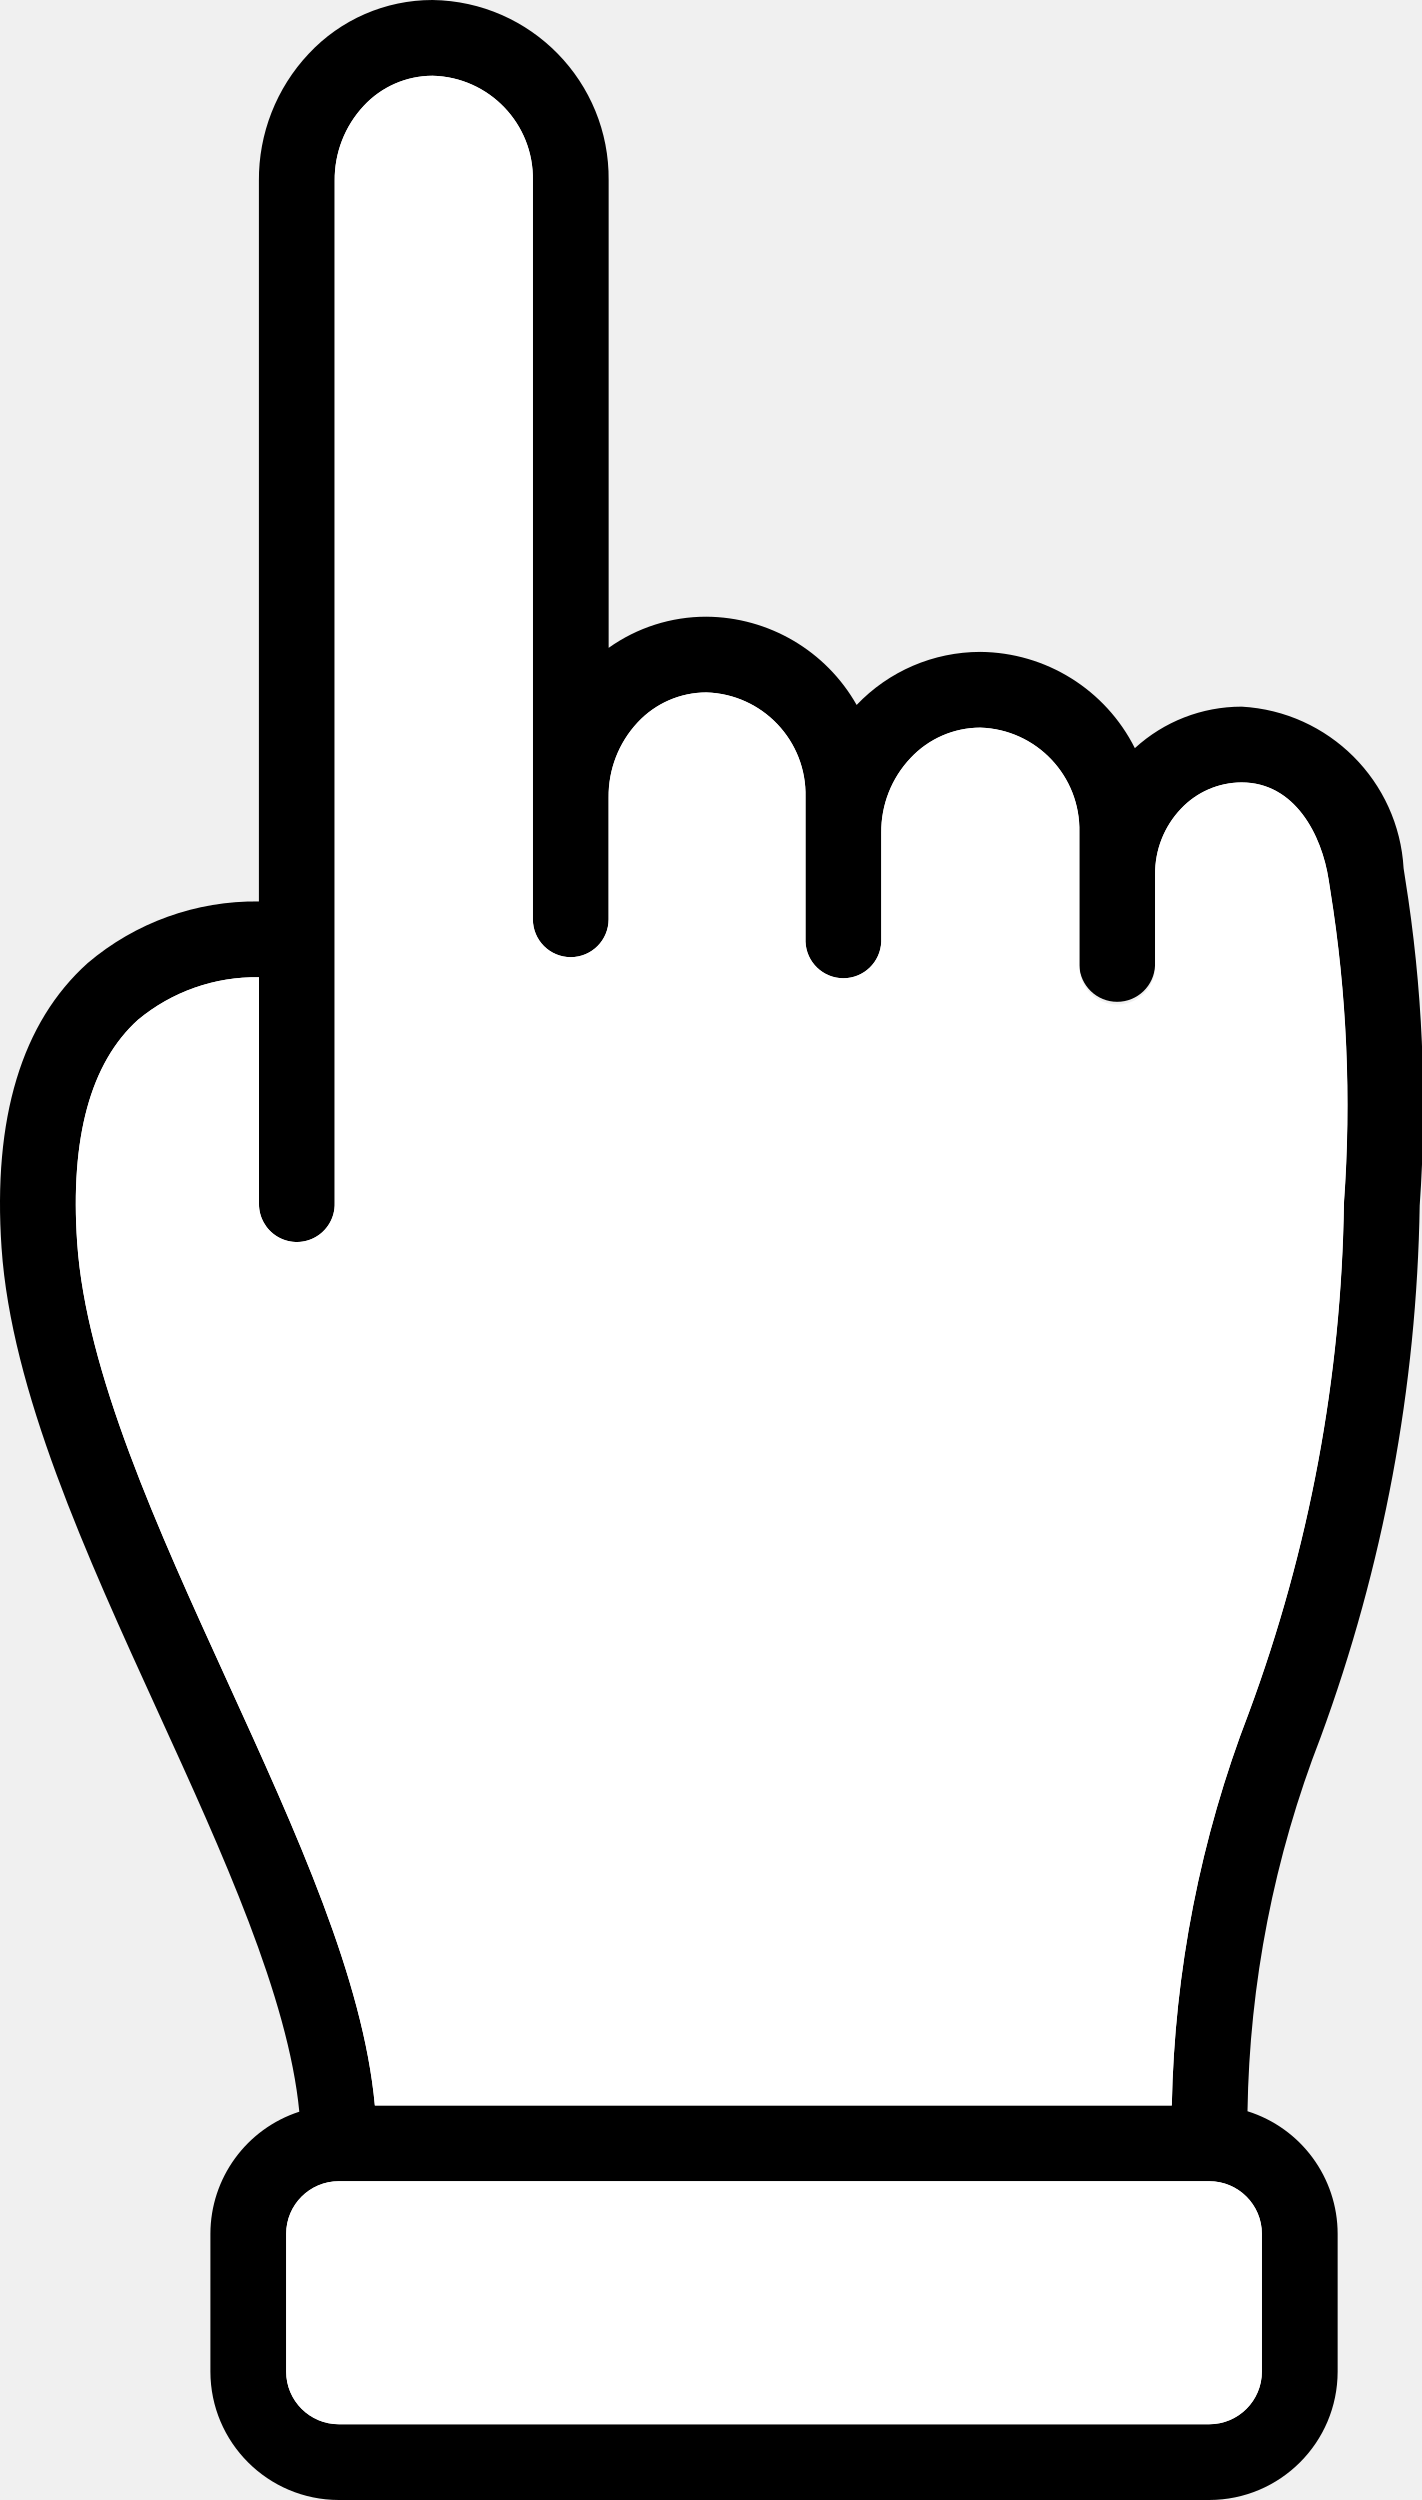
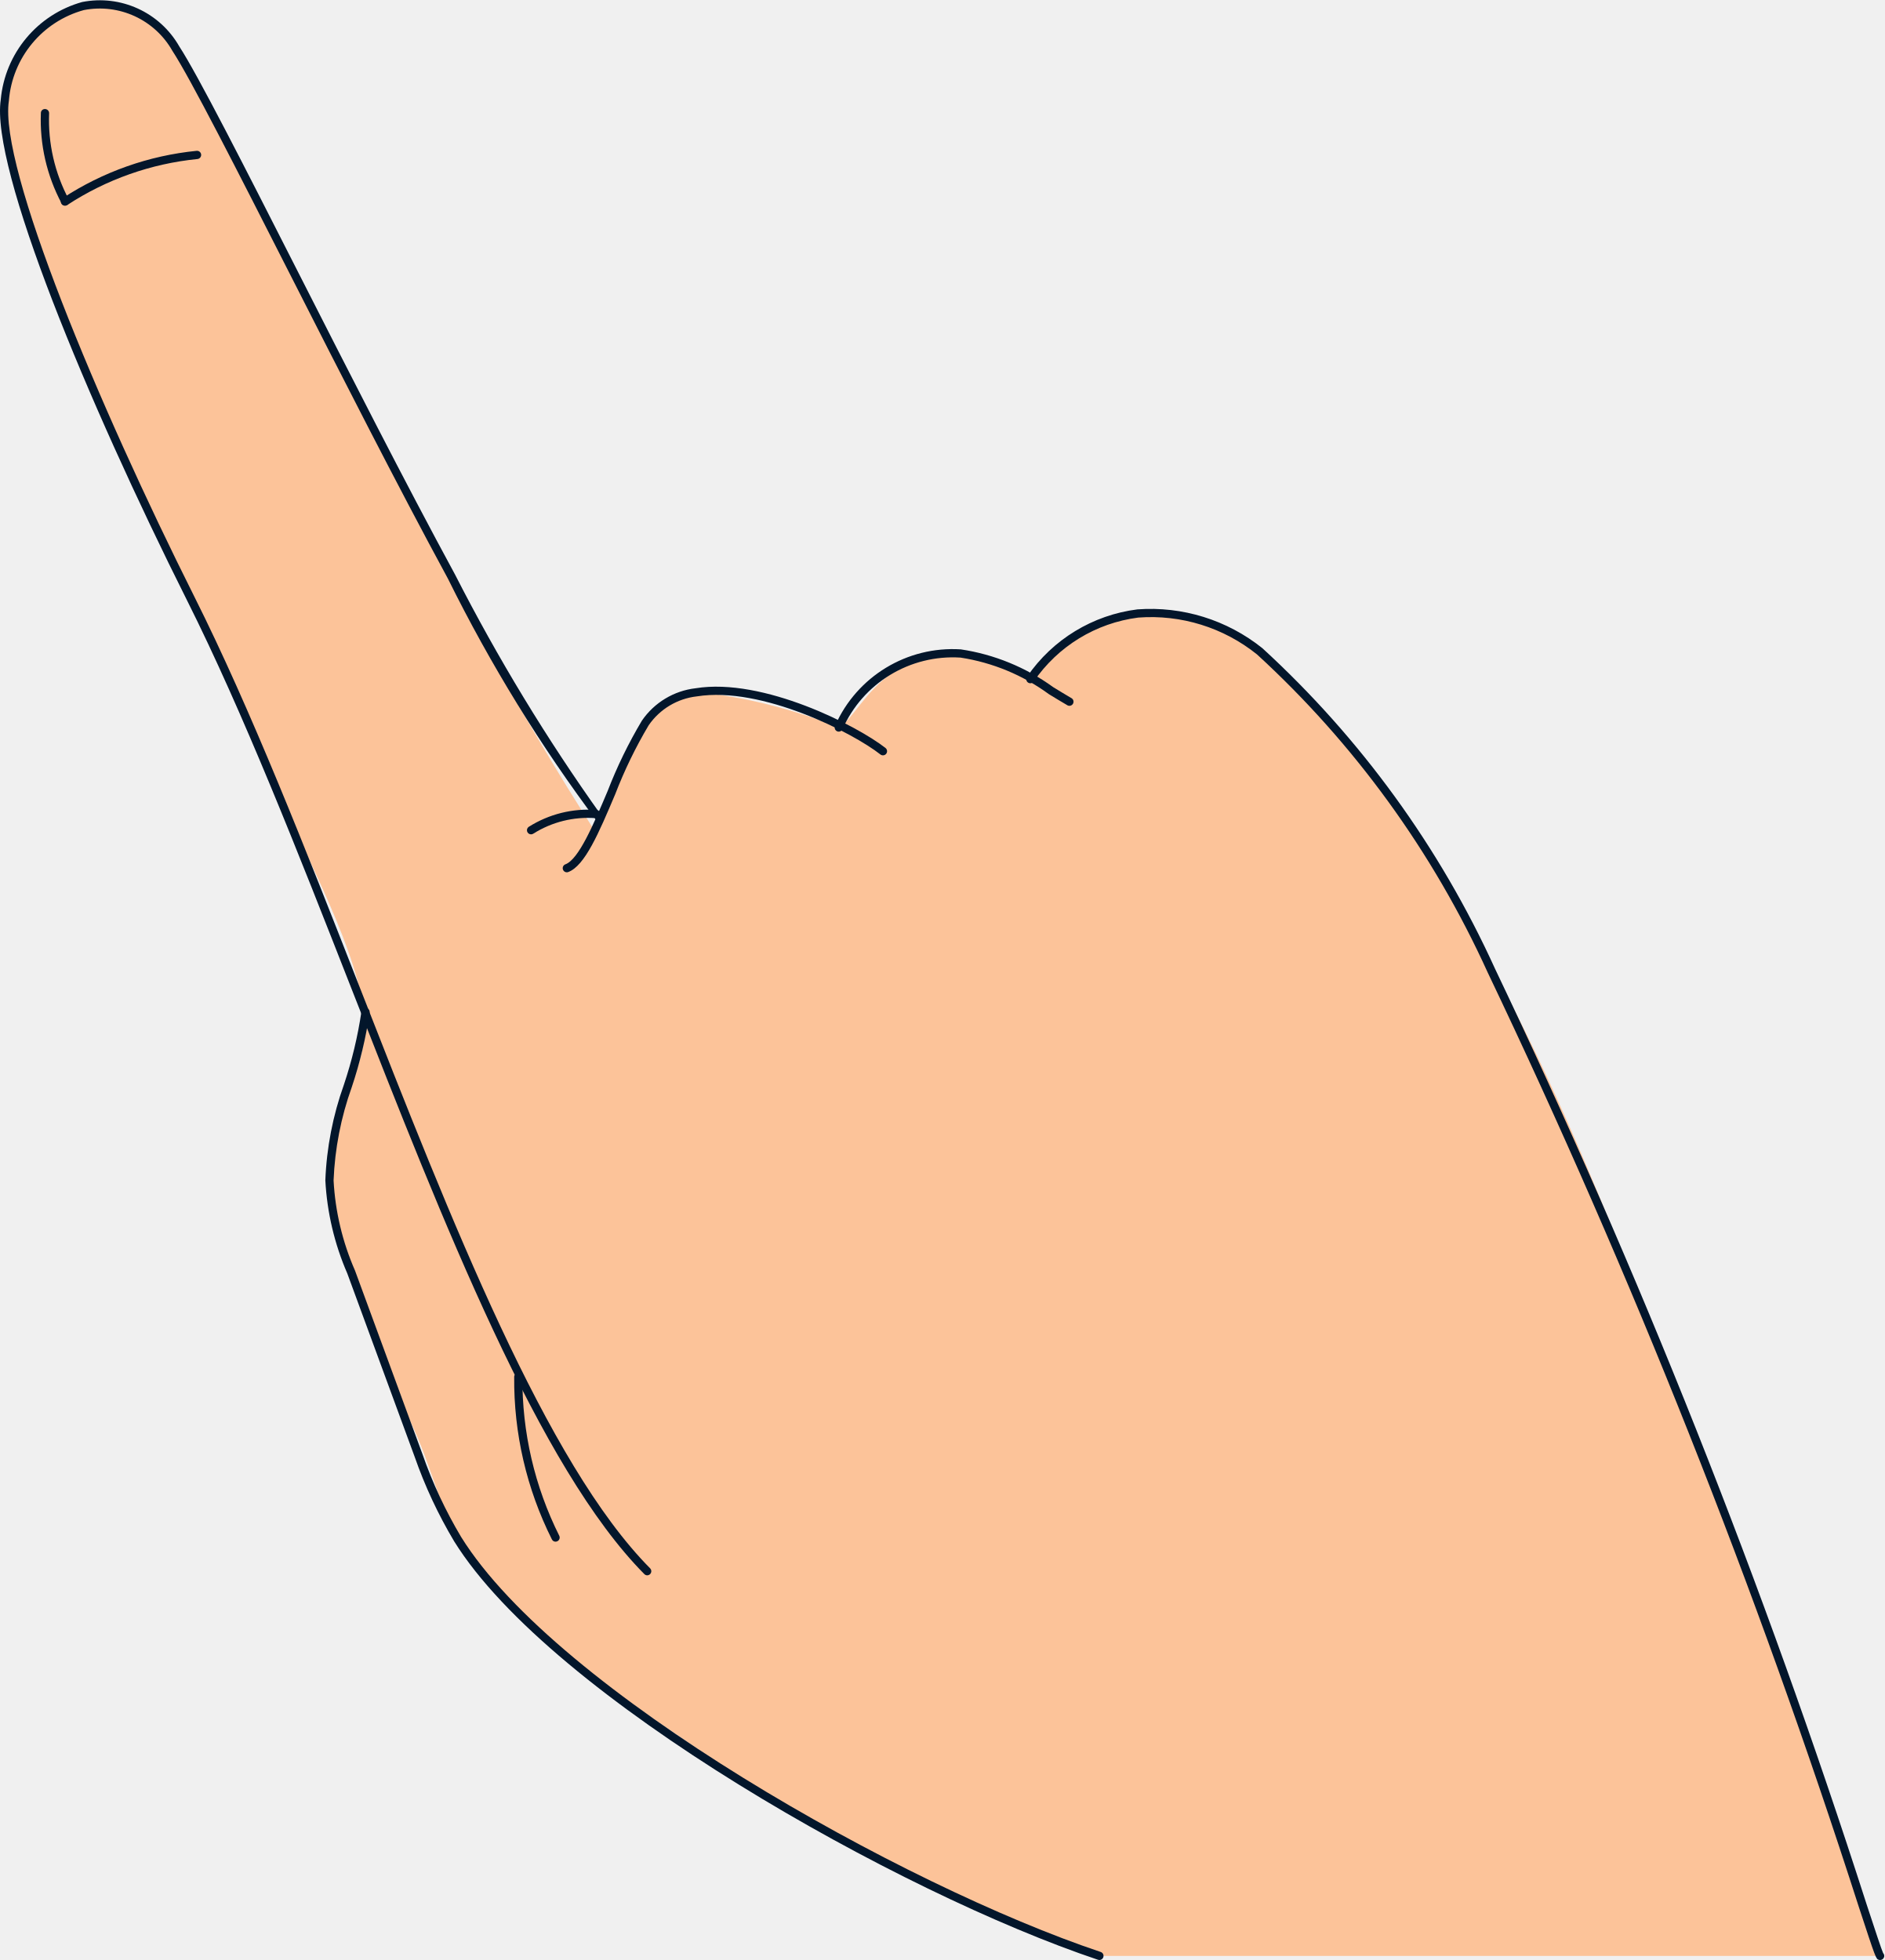
- <svg xmlns="http://www.w3.org/2000/svg" viewBox="0 0 28.439 50">
+ <svg xmlns="http://www.w3.org/2000/svg" viewBox="0 0 48.061 50.001">
  <defs>
-     <style>.a{fill:#fff;}</style>
+     <style>.a{fill:none;}.b{clip-path:url(#a);}.c{fill:#fcc399;}.d{fill:#03162b;}</style>
+     <clipPath id="a" transform="translate(0.0006 0.0008)">
+       <rect class="a" width="48.061" height="50" />
+     </clipPath>
  </defs>
-   <path d="M28.394,24.111a28.586,28.586,0,0,0-.29-6.535l-.032-.209a3.434,3.434,0,0,0-3.238-3.234H24.83a3.16,3.16,0,0,0-2.133.83,3.488,3.488,0,0,0-3.09-1.925h-.004a3.414,3.414,0,0,0-2.47,1.061,3.479,3.479,0,0,0-3.003-1.765h-.004a3.36,3.36,0,0,0-1.953.623V3.609A3.573,3.573,0,0,0,8.651,0h-.004A3.382,3.382,0,0,0,6.173,1.076a3.67,3.67,0,0,0-.995,2.54V18.029a5.181,5.181,0,0,0-3.424,1.232C.434,20.446-.146,22.363.031,24.958c.195,2.854,1.69,6.129,3.136,9.296,1.281,2.804,2.6,5.696,2.819,7.98a2.572,2.572,0,0,0-1.778,2.443v2.755A2.571,2.571,0,0,0,6.776,50H24.185a2.571,2.571,0,0,0,2.568-2.568V44.677a2.573,2.573,0,0,0-1.803-2.452,21.527,21.527,0,0,1,1.462-7.478A32.302,32.302,0,0,0,28.394,24.111ZM25.238,47.432a1.054,1.054,0,0,1-1.053,1.053H6.776a1.054,1.054,0,0,1-1.053-1.053V44.677a1.054,1.054,0,0,1,1.053-1.053H24.185a1.054,1.054,0,0,1,1.053,1.053Zm-1.801-5.323H7.497C7.265,39.582,5.94,36.68,4.545,33.624c-1.389-3.043-2.826-6.19-3.002-8.769-.143-2.099.266-3.599,1.215-4.458a3.687,3.687,0,0,1,2.421-.852v4.538a.758.758,0,0,0,1.096.678l0,0a.758.758,0,0,0,.418-.699V3.615a2.162,2.162,0,0,1,.581-1.498,1.881,1.881,0,0,1,1.374-.602H8.651A2.056,2.056,0,0,1,10.657,3.61V15.949l0,2.437a.757.757,0,0,0,.757.758h0a.758.758,0,0,0,.757-.757l0-2.437h0v-.001a2.162,2.162,0,0,1,.58-1.499,1.881,1.881,0,0,1,1.374-.601h.002a2.045,2.045,0,0,1,1.982,2.095l0,.71v0l0,2.181a.758.758,0,0,0,1.515,0l0-2.181v-.001a2.144,2.144,0,0,1,.589-1.495,1.914,1.914,0,0,1,1.389-.605h.002a2.046,2.046,0,0,1,1.982,2.095l0,.84v1.818a.758.758,0,0,0,1.515,0v-1.819a1.879,1.879,0,0,1,.516-1.31,1.67,1.67,0,0,1,1.212-.528h.002c1.065,0,1.603,1.049,1.741,1.948l.032.21a27.064,27.064,0,0,1,.273,6.249,30.618,30.618,0,0,1-1.902,10.203A23.068,23.068,0,0,0,23.436,42.109Z" />
-   <path class="a" d="M26.574,17.596c-.137-.899-.676-1.948-1.741-1.948h-.002a1.67,1.67,0,0,0-1.212.528,1.879,1.879,0,0,0-.516,1.31v1.819a.758.758,0,1,1-1.515,0v-1.818l0-.84a2.045,2.045,0,0,0-1.982-2.095h-.002a1.914,1.914,0,0,0-1.389.605,2.144,2.144,0,0,0-.589,1.495v.001l0,2.181a.758.758,0,0,1-1.515,0l0-2.181V15.943a2.045,2.045,0,0,0-1.982-2.095h-.002a1.881,1.881,0,0,0-1.374.601,2.162,2.162,0,0,0-.58,1.499v.001l0,2.437a.757.757,0,0,1-.758.757h0a.757.757,0,0,1-.757-.757l0-2.437V3.61A2.056,2.056,0,0,0,8.651,1.515H8.649a1.881,1.881,0,0,0-1.374.602,2.162,2.162,0,0,0-.581,1.498v20.446a.758.758,0,0,1-.418.699l0,0a.757.757,0,0,1-1.096-.678V19.545a3.687,3.687,0,0,0-2.421.852c-.949.859-1.358,2.359-1.215,4.458.176,2.579,1.613,5.726,3.002,8.77C5.94,36.68,7.265,39.582,7.497,42.109H23.436a23.066,23.066,0,0,1,1.541-7.852A30.618,30.618,0,0,0,26.88,24.055a27.058,27.058,0,0,0-.273-6.249Z" />
-   <path class="a" d="M6.776,43.624H24.185a1.053,1.053,0,0,1,1.053,1.053v2.755a1.053,1.053,0,0,1-1.053,1.053H6.776a1.053,1.053,0,0,1-1.053-1.053V44.677A1.053,1.053,0,0,1,6.776,43.624Z" />
+   <g class="b">
+     <path class="c" d="M44.442,39.784c-3.508-8.803-5.085-14.071-9.848-20.546-1.119-1.523-3.383-3.85-4.993-3.579-1.016.171-1.561-.278-3.291,1.542-1.41-.472-2.31-.847-3.523-.053-.706.462-1.053,1.224-1.39,1.412a13.428,13.428,0,0,0-3.397-.884c-1.598.107-2.097,1.645-2.834,3.514C11.35,15.261,8.202,8.169,5.702,3.516A10.792,10.792,0,0,0,3.995.744C2.034-.968.041,1.07.107,3.085A11.8,11.8,0,0,0,.971,6.456c1.681,4.348,4.306,9.656,6.111,13.758.657,1.493,2.13,4.178,2.213,5.806.073,1.44-.816,2.03-.85,3.47-.05,2.085,1.054,4.816,1.98,6.687.689,1.39.758,2.497,1.702,3.73,1.532,2.001,4.269,3.755,6.354,5.171a52.05,52.05,0,0,0,9.562,4.818H47.958C47.321,47.593,45.528,42.506,44.442,39.784Z" transform="translate(0.0006 0.0008)" />
+     <path class="d" d="M16.509,40.187a.105.105,0,0,1-.074-.031c-2.678-2.701-5.111-8.911-7.463-14.917C7.612,21.77,6.207,18.184,4.776,15.327,2.217,10.219-.246,4.284.019,2.538A2.853,2.853,0,0,1,2.094.051a2.332,2.332,0,0,1,2.477,1.13c.472.724,1.657,3.054,3.028,5.752,1.282,2.521,2.734,5.378,4.009,7.727a48.697,48.697,0,0,0,3.734,6.147.107.107,0,0,1,.027.025.105.105,0,0,1-.018.147.108.108,0,0,1-.087.02,39.654,39.654,0,0,1-3.84-6.239c-1.276-2.352-2.729-5.21-4.011-7.732C6.044,4.335,4.862,2.009,4.396,1.295A2.129,2.129,0,0,0,2.139.256,2.613,2.613,0,0,0,.226,2.57c-.257,1.691,2.275,7.75,4.737,12.663,1.436,2.865,2.843,6.457,4.203,9.93,2.345,5.986,4.769,12.176,7.417,14.846a.105.105,0,0,1-.075.178Z" transform="translate(0.0006 0.0008)" />
+     <path class="d" d="M14.456,22.252a.105.105,0,0,1-.036-.203c.34-.125.716-1.012,1.078-1.869a11.809,11.809,0,0,1,.874-1.796,1.93,1.93,0,0,1,1.371-.827c1.721-.278,4.129.962,4.843,1.524a.105.105,0,1,1-.13.165c-.693-.546-3.024-1.747-4.68-1.482a1.728,1.728,0,0,0-1.23.736,11.633,11.633,0,0,0-.855,1.762c-.415.981-.774,1.828-1.199,1.984A.104.104,0,0,1,14.456,22.252Z" transform="translate(0.0006 0.0008)" />
+     <path class="d" d="M47.954,50a.106.106,0,0,1-.029-.004c-.076-.021-.076-.021-.514-1.355A191.359,191.359,0,0,0,37.944,24.803a25.085,25.085,0,0,0-5.882-8.109,4.317,4.317,0,0,0-3.029-.94,3.816,3.816,0,0,0-2.666,1.631.105.105,0,1,1-.167-.127,4.016,4.016,0,0,1,2.811-1.713,4.558,4.558,0,0,1,3.188.99,25.292,25.292,0,0,1,5.933,8.175A191.548,191.548,0,0,1,47.61,48.576c.219.666.38,1.155.423,1.249l.003.003a.104.104,0,0,1-.013.148A.108.108,0,0,1,47.954,50Z" transform="translate(0.0006 0.0008)" />
+     <path class="d" d="M28.041,50a.101.101,0,0,1-.033-.005C22.968,48.307,14.064,43.31,11.584,39.32a11.799,11.799,0,0,1-1.007-2.155q-.858-2.34-1.719-4.679a6.873,6.873,0,0,1-.56-2.375,8.163,8.163,0,0,1,.472-2.436,10.862,10.862,0,0,0,.45-1.878.105.105,0,0,1,.208.026,11.033,11.033,0,0,1-.457,1.913,7.986,7.986,0,0,0-.463,2.377,6.6,6.6,0,0,0,.547,2.3q.861,2.339,1.719,4.679a11.556,11.556,0,0,0,.988,2.117c2.455,3.95,11.301,8.908,16.312,10.586A.105.105,0,0,1,28.041,50Z" transform="translate(0.0006 0.0008)" />
+     <path class="d" d="M13.545,21.284a.105.105,0,0,1-.06-.191,2.835,2.835,0,0,1,1.733-.431.105.105,0,0,1,.092.117.107.107,0,0,1-.117.092,2.613,2.613,0,0,0-1.588.394A.103.103,0,0,1,13.545,21.284Z" transform="translate(0.0006 0.0008)" />
+     <path class="d" d="M14.171,39.329a.105.105,0,0,1-.097-.064,9.074,9.074,0,0,1-.959-4.14.105.105,0,0,1,.105-.104.109.109,0,0,1,.105.105,8.892,8.892,0,0,0,.942,4.056.105.105,0,0,1-.097.146Z" transform="translate(0.0006 0.0008)" />
+     <path class="d" d="M21.394,18.664a.106.106,0,0,1-.05-.013.105.105,0,0,1-.042-.142,3.277,3.277,0,0,1,3.205-1.944,5.374,5.374,0,0,1,2.357.964c.157.096.314.192.473.285a.105.105,0,0,1-.105.181c-.16-.093-.319-.19-.478-.287A5.138,5.138,0,0,0,24.5,16.775a3.077,3.077,0,0,0-3.014,1.834A.104.104,0,0,1,21.394,18.664Z" transform="translate(0.0006 0.0008)" />
+     <path class="d" d="M1.656,5.247a.105.105,0,0,1-.058-.193A7.616,7.616,0,0,1,5.015,3.847a.105.105,0,1,1,.021.209A7.405,7.405,0,0,0,1.714,5.23.104.104,0,0,1,1.656,5.247Z" transform="translate(0.0006 0.0008)" />
+     <path class="d" d="M1.662,5.243A.105.105,0,0,1,1.57,5.187,4.524,4.524,0,0,1,1.042,2.882a.101.101,0,0,1,.109-.101.105.105,0,0,1,.101.109,4.315,4.315,0,0,0,.503,2.198.105.105,0,0,1-.092.154Z" transform="translate(0.0006 0.0008)" />
+   </g>
</svg>
